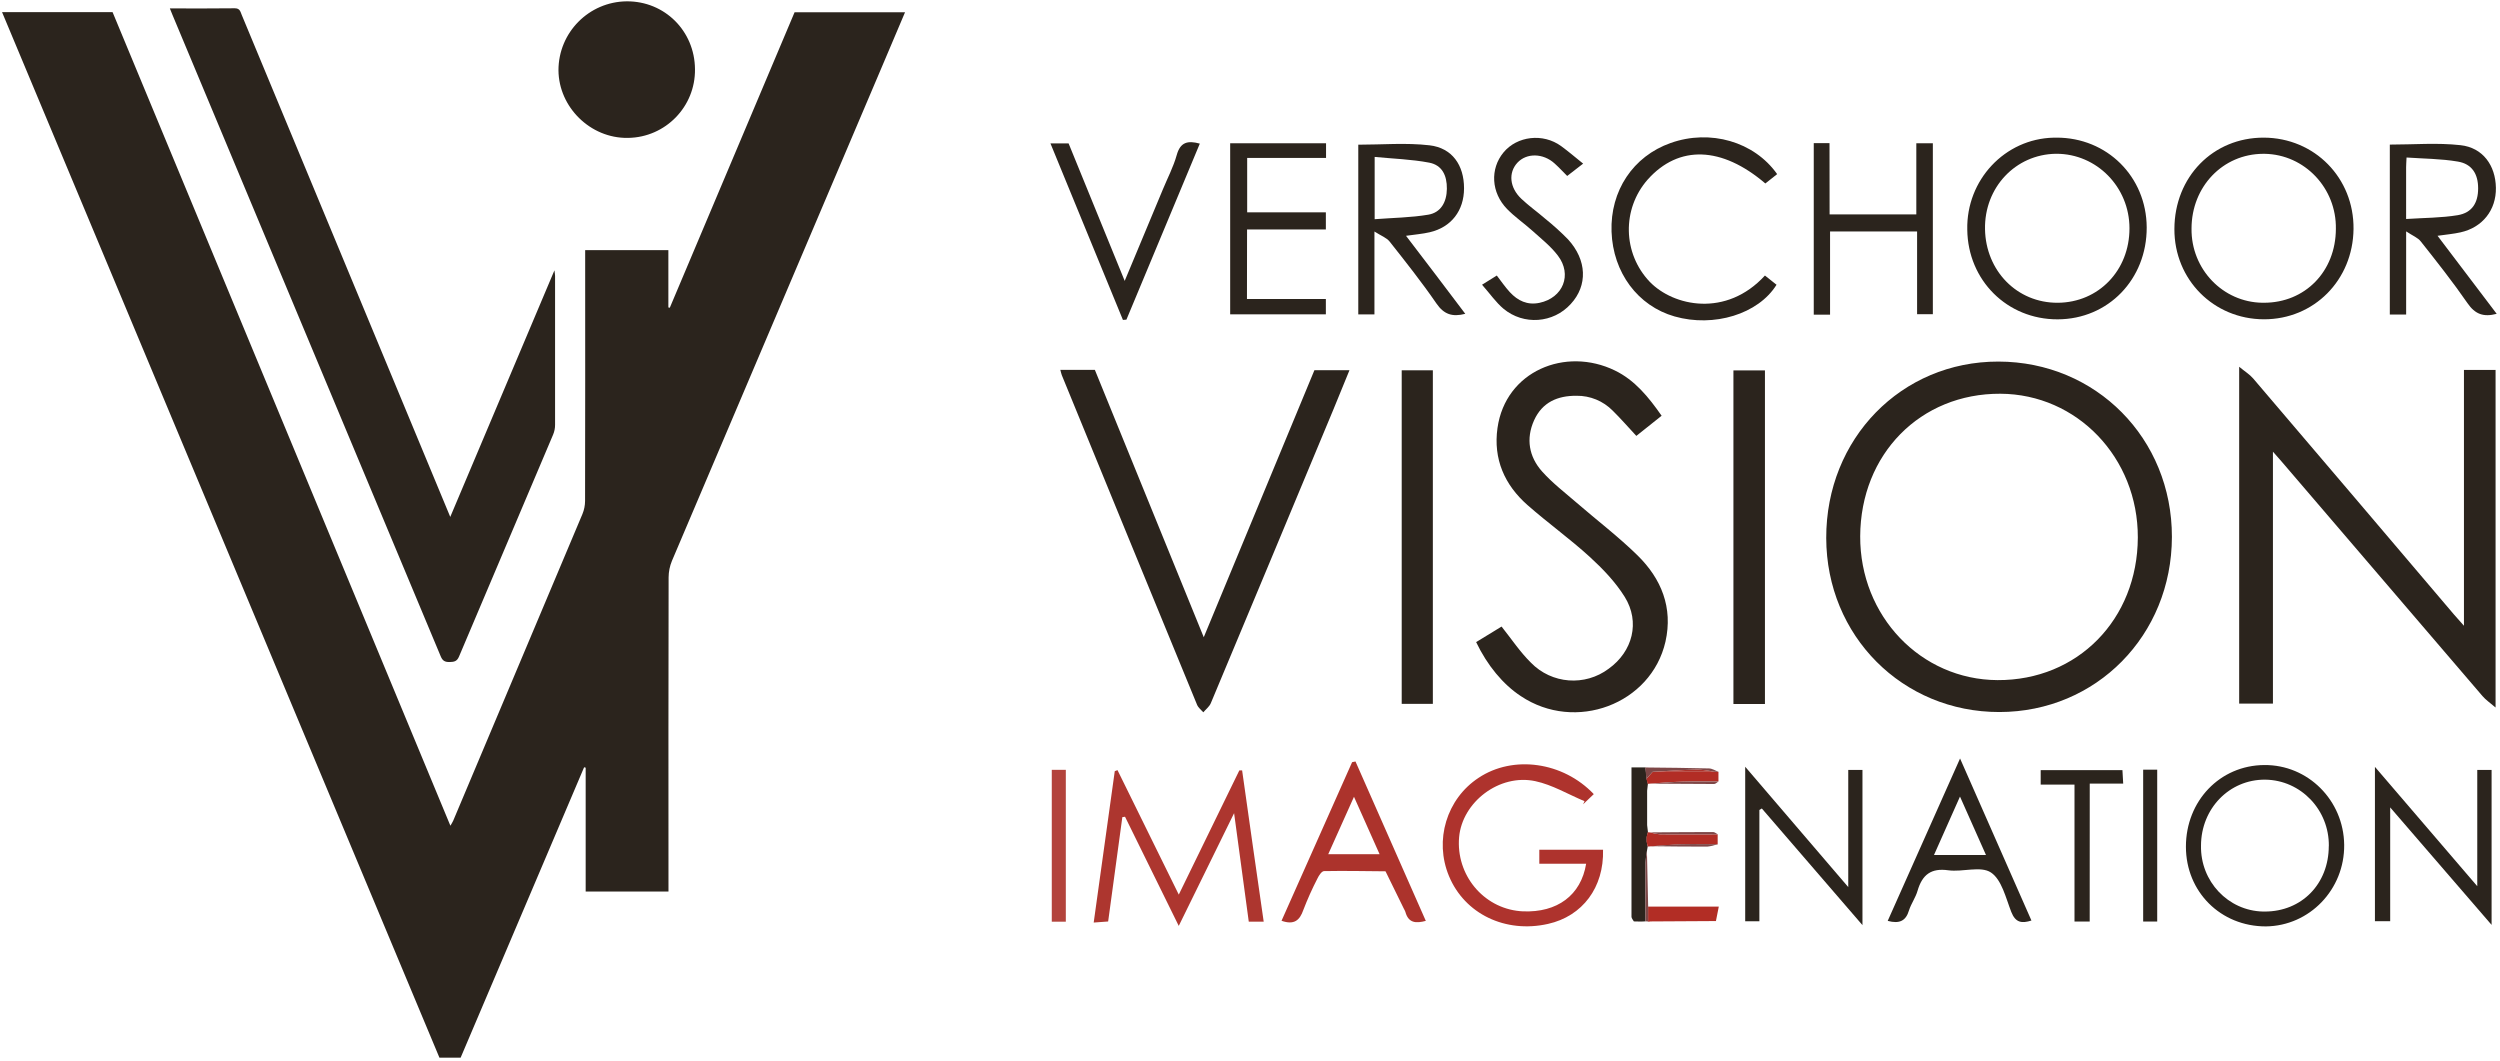
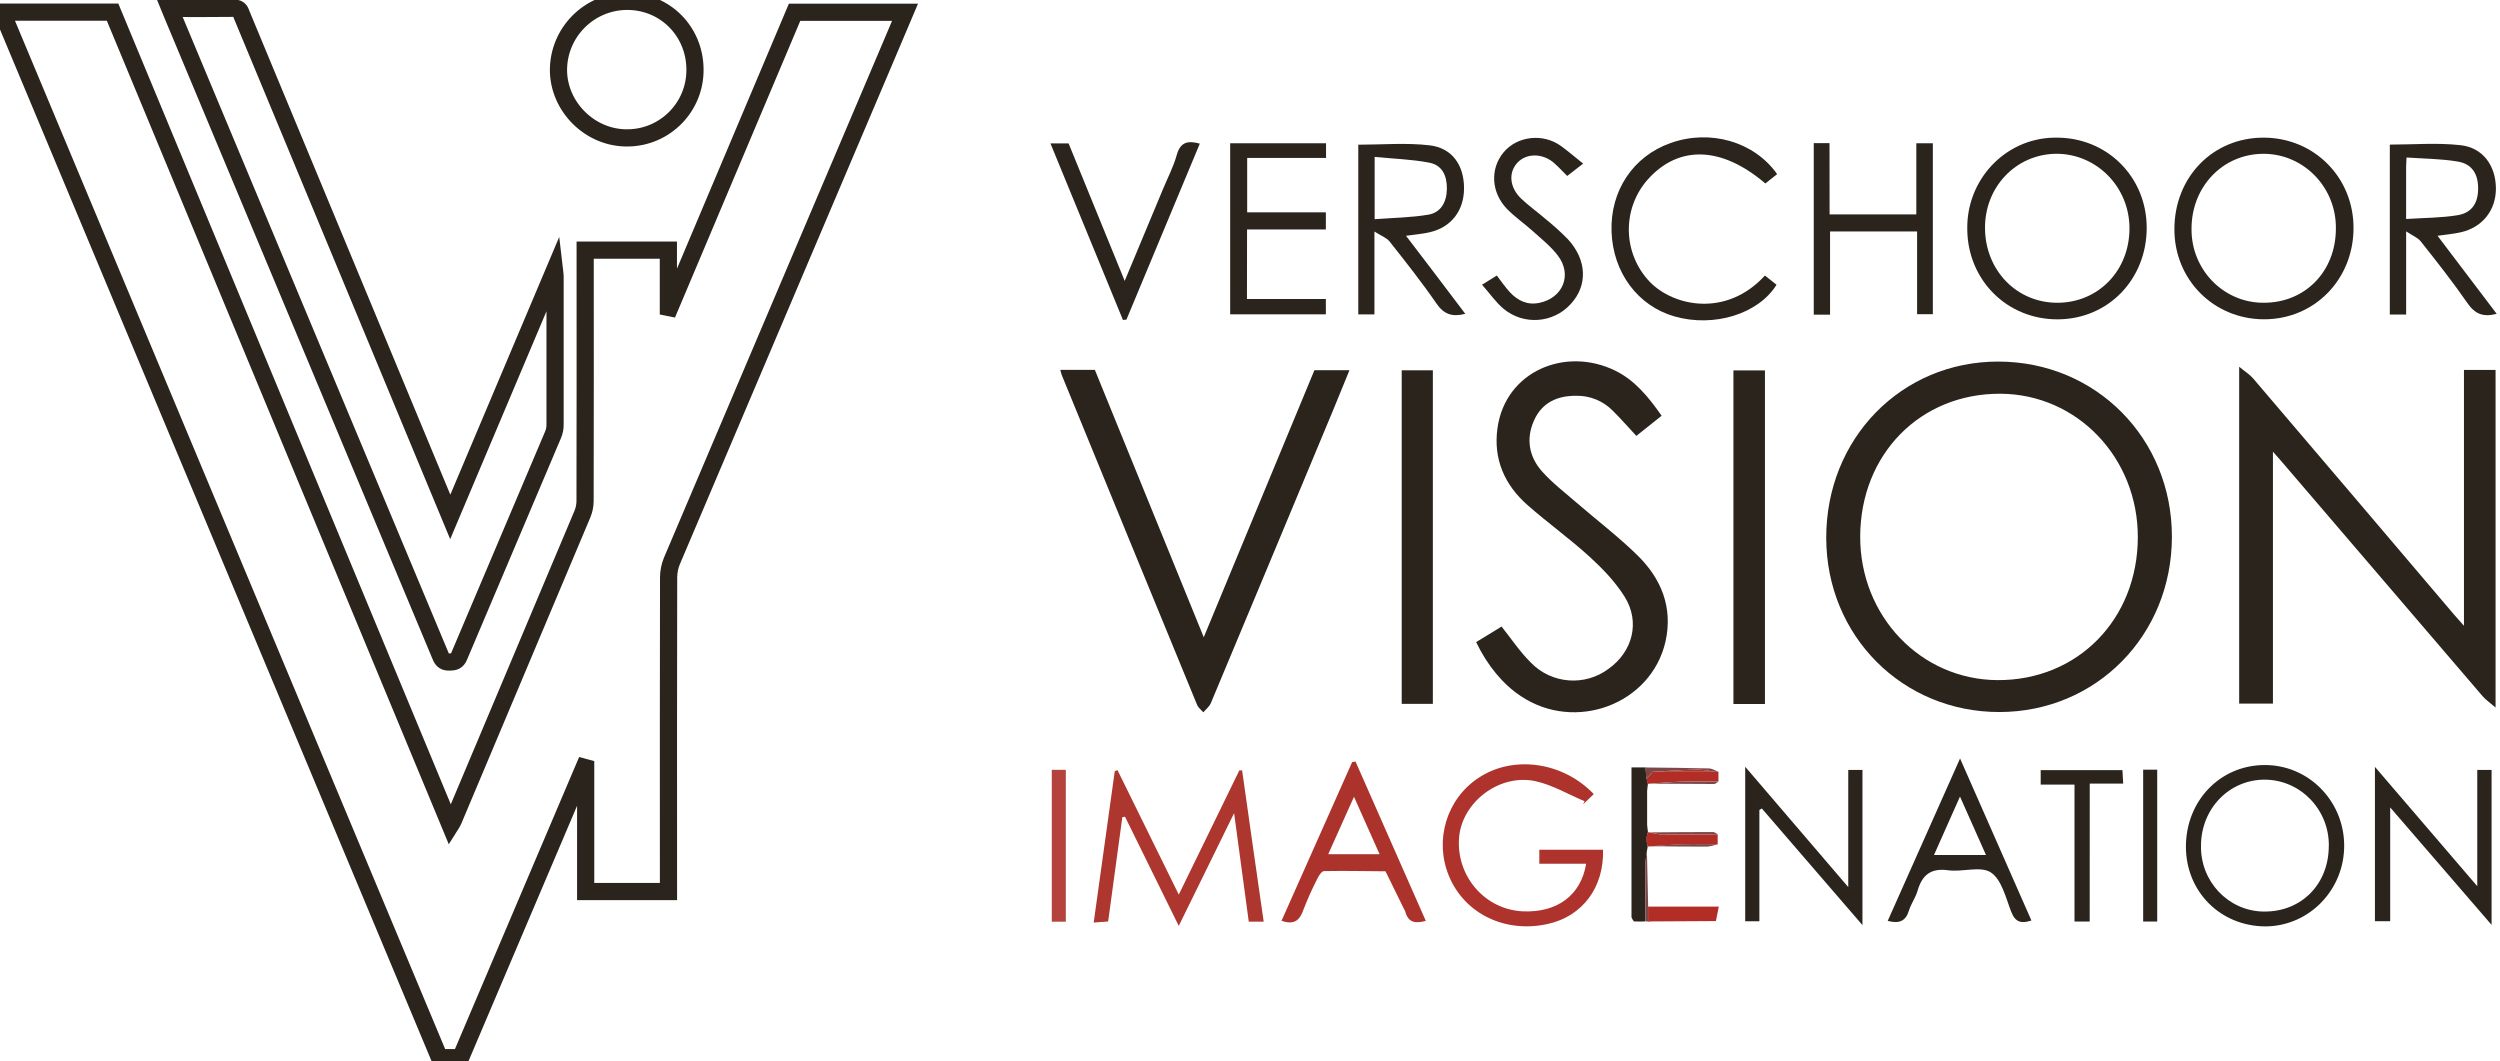
- <svg xmlns="http://www.w3.org/2000/svg" id="Layer_1" data-name="Layer 1" viewBox="0 0 1745 740">
+ <svg xmlns="http://www.w3.org/2000/svg" id="Layer_1" data-name="Layer 1" style="overflow: visible" viewBox="0 0 1745 740">
  <defs>
    <style>.cls-1{fill:#2b241d;}.cls-2{fill:#ad362f;}.cls-3{fill:#ae332d;}.cls-4{fill:#ac332c;}.cls-5{fill:#b3433c;}.cls-6{fill:#b22d25;}.cls-7{fill:#7e4747;}</style>
  </defs>
-   <path class="cls-1" d="M1.43,8.46H78.57l235.8,567.89a36.63,36.63,0,0,0,2-3.57q45.13-106.95,90.16-213.95a24.2,24.2,0,0,0,1.85-9.12q.15-84.49.07-169V174.6h58.07v40l1,.2L554.62,8.55h77.1c-5.59,13.19-11.08,26.15-16.58,39.1Q542,219.55,469,391.52A30.37,30.37,0,0,0,466.69,403q-.19,106.75-.09,213.5v5.79H408.8V535.84l-1.09-.29-86.2,202.72H306.73Z" />
-   <path class="cls-1" d="M118.56,5.87c15.68,0,30.51.12,45.32-.09,3.59,0,3.9,2.34,4.82,4.56l66.86,160.92c26.11,62.84,52.2,125.69,78.72,189.55C338.56,303.33,362.52,246.6,387,188.69c.24,2.07.44,3,.44,3.9v104a17.47,17.47,0,0,1-1.35,6.73q-32.82,77.49-65.71,155c-1.4,3.31-3.38,3.7-6.46,3.78-3.25.08-5-.78-6.31-4Q214,234.1,120.31,10.21C119.81,8.94,119.33,7.74,118.56,5.87Z" />
-   <path class="cls-1" d="M437.48.93c26.46-.15,47.4,20.66,47.62,47.32a47.35,47.35,0,0,1-46.69,48H438c-25.86.31-48-21.38-48.19-47.2A48.11,48.11,0,0,1,437.48.93Z" />
+   <path fill="none" stroke="#2b241d" stroke-width="12" d="M1.43,8.46H78.57l235.8,567.89a36.63,36.63,0,0,0,2-3.57q45.13-106.95,90.16-213.95a24.2,24.2,0,0,0,1.85-9.12q.15-84.49.07-169V174.6h58.07v40l1,.2L554.62,8.55h77.1c-5.59,13.19-11.08,26.15-16.58,39.1Q542,219.55,469,391.52A30.37,30.37,0,0,0,466.69,403q-.19,106.75-.09,213.5v5.79H408.8V535.84l-1.09-.29-86.2,202.72H306.73Z" />
+   <path fill="none" stroke="#2b241d" stroke-width="12" d="M118.56,5.87c15.68,0,30.51.12,45.32-.09,3.59,0,3.9,2.34,4.82,4.56l66.86,160.92c26.11,62.84,52.2,125.69,78.72,189.55C338.56,303.33,362.52,246.6,387,188.69c.24,2.07.44,3,.44,3.9v104a17.47,17.47,0,0,1-1.35,6.73q-32.82,77.49-65.71,155c-1.4,3.31-3.38,3.7-6.46,3.78-3.25.08-5-.78-6.31-4Q214,234.1,120.31,10.21C119.81,8.94,119.33,7.74,118.56,5.87Z" />
+   <path fill="none" stroke="#2b241d" stroke-width="12" d="M437.48.93c26.46-.15,47.4,20.66,47.62,47.32a47.35,47.35,0,0,1-46.69,48H438c-25.86.31-48-21.38-48.19-47.2A48.11,48.11,0,0,1,437.48.93Z" />
  <path class="cls-1" d="M1274.71,375.53c-.15-69.37,52.42-123.25,120.17-123.15,68.17.09,121.22,53.72,121.11,122.41S1463.21,496.92,1395.59,497,1274.84,443.87,1274.71,375.53Zm217.49-.37c.17-55.63-42.33-100.08-95.93-100.33-55.91-.25-97.6,42.16-97.85,99.5-.23,55.63,42.24,100.12,95.85,100.39C1450.15,475,1492,432.42,1492.2,375.16Z" />
  <path class="cls-1" d="M1741.91,493.85c-3.92-3.37-6.89-5.35-9.14-8Q1662.56,404,1592.43,322c-1.65-1.89-3.3-3.72-5.92-6.73V491.12h-23.57V256c4.09,3.37,7.37,5.37,9.76,8.16q70.27,82.37,140.38,165c1.74,2,3.55,4,6.76,7.62V258.22h22.07Z" />
  <path class="cls-1" d="M1030.34,448.19l17.75-10.85c6.92,8.68,12.94,17.79,20.51,25.22a41.19,41.19,0,0,0,54.28,4.2c16.71-12,22.1-32.59,11.16-50.16-6.49-10.42-15.38-19.67-24.5-28-13.89-12.66-29.26-23.64-43.36-36.08-15.93-14-24-32.09-20.93-53.79,5.62-39.71,47.43-56.91,81.93-40.13,13.94,6.72,23.62,18.68,32.63,31.6l-17.65,14.06c-5.64-6.07-10.85-12.06-16.49-17.62a34.8,34.8,0,0,0-25.25-10.39c-13.2-.1-23.9,4.49-29.61,17.08-5.85,12.95-3.58,25.57,5.66,35.86,7.17,8,15.83,14.64,24,21.7,14.2,12.31,29.24,23.71,42.63,36.87,16.49,16.21,24.74,36.35,19.4,60.1-10,43.71-62.94,63.52-101,38C1049.14,477.73,1038.14,464.49,1030.34,448.19Z" />
  <path class="cls-1" d="M740.11,258.18h24.11l76,186.61c26.17-63.18,51.65-124.64,77.23-186.37h24.47c-3.92,9.58-7.52,18.49-11.23,27.45Q888,388.43,845.17,490.77c-1,2.46-3.48,4.29-5.26,6.42-1.49-1.68-3.53-3.24-4.36-5.26q-47.32-115-94.43-230.11C740.74,260.79,740.53,259.7,740.11,258.18Z" />
  <path class="cls-1" d="M1231.93,491.39h-22V258.54h22Z" />
  <path class="cls-1" d="M1000.13,258.47V491.29H978.39V258.47Z" />
  <path class="cls-1" d="M1435.4,96.07c35.28-.1,62.81,27.27,63,62.59.16,36.23-26.85,64.15-62.16,64.24s-62.67-27.29-63.08-62.57c-.77-34.7,26.2-63.46,60.24-64.24C1434.06,96.07,1434.73,96.07,1435.4,96.07Zm.88,115.26c28.53-.17,50.14-22.59,50.09-52,0-28.71-22.8-52-51-52h-.35c-28.22.42-50,23.54-49.48,52.64S1407.93,211.48,1436.28,211.33Z" />
  <path class="cls-1" d="M1580.09,96.07c35.52.1,63.08,28.18,62.67,63.8s-27.56,63.08-62.57,63-62.56-27.62-62.46-63C1517.8,123.46,1544.67,96,1580.09,96.07Zm50.35,63.72c.48-28.46-21.76-51.94-49.68-52.43h-1.07c-28.16.12-50,22.9-50,52.22-.35,28.22,21.81,51.39,49.5,51.74h1C1609,211.35,1630.34,189.44,1630.44,159.79Z" />
  <path class="cls-1" d="M1742.69,219.05c-9.29,2.47-15.13.18-20.34-7.38-10.26-14.86-21.44-29-32.67-43.17-2-2.59-5.57-3.92-10.19-7v58.06h-11.4V100.93c16.63,0,33.14-1.41,49.31.4,15.67,1.69,24.49,14.19,24.74,29.74s-9.37,27.73-24.74,31.12c-4.94,1.11-10.09,1.53-16,2.39Zm-63.23-66.19c12.71-.84,24.55-.76,36.06-2.67,9.9-1.68,14.2-8.51,14.22-18.66s-4.35-17.13-14.18-18.75c-11.71-2-23.74-2-35.79-2.84-.15,3.5-.3,5.16-.3,6.83,0,11.5,0,22.86,0,36.06Z" />
  <path class="cls-1" d="M1022.76,219.05c-9,2.32-14.85.45-20.14-7.23-10.23-14.9-21.44-29-32.67-43.22-2.13-2.69-5.92-4-10.59-7v57.87H948.08V101c16.49,0,33.28-1.47,49.69.42,15.91,1.83,24.13,13.92,24.13,30,0,15.63-8.94,27.23-24,30.7-4.95,1.16-10.21,1.56-16.5,2.47,7.09,9.3,13.91,18.19,20.68,27.12S1015.66,209.67,1022.76,219.05ZM959.51,153c13.09-1,25.45-1.11,37.48-3.16,8.71-1.48,12.8-8.73,12.93-18,.12-9.59-3.49-16.61-12.32-18.31-12.4-2.37-25.16-2.72-38.09-4Z" />
  <path class="cls-2" d="M822.77,646.28l-37.5-76.19-1.88.28-9.9,72.83-10.09.74c5-35.76,9.9-70.71,14.71-105.68l1.91-.7,42.77,86.88,42.27-86.71H867c4.95,35,9.9,70,15.06,105.6H871.64c-3.3-24.51-6.6-48.85-10.24-75.75Z" />
  <path class="cls-1" d="M1240.45,121.54c-3.1,2.46-5.67,4.51-8.24,6.52-30.43-26-60.43-27-82.09-2.77a52.86,52.86,0,0,0,1.41,71.42c16.49,17.08,53.38,25.11,80.4-4.39l8.09,6.44c-12.7,20.47-43.72,29.94-71.16,22.12-25.7-7.33-43-30.65-44-59.16s15-52.64,41.23-61.9C1193.73,90,1224.45,98.85,1240.45,121.54Z" />
  <path class="cls-3" d="M1118.92,593.12c.73,26.29-14.31,46.36-38.38,51.76-29.78,6.73-58.23-7-69.15-33.37-10.41-25-1.67-53.93,20.7-68.61,24.06-16,58.88-11.21,80.37,11.4l-7.46,7.11,1-2.17c-11.42-4.79-22.49-11.46-34.4-14-25.1-5.32-50.94,14.61-53.14,39.07-2.27,26.22,16.74,49.35,42.46,51.67.69.06,1.38.11,2.07.14,23.92,1,40.56-11.21,44.14-33.25h-32.69v-9.77Z" />
  <path class="cls-1" d="M1525.77,591c0-31.94,23.73-56.79,54.65-57,30.51-.32,55.5,24.63,55.82,55.73s-24.17,56.58-54.68,56.9h0C1550.06,646.66,1525.77,622.52,1525.77,591Zm99.76-.42c.32-25.29-19.54-46.06-44.35-46.38H1581c-24.92-.14-44.65,20.17-44.7,46.06-.48,24.92,18.94,45.51,43.39,46,.38,0,.76,0,1.14,0,25.75,0,44.6-19.23,44.66-45.64Z" />
  <path class="cls-1" d="M1657.7,535.27l71.43,83.3V537.42h10V645.57c-24.24-28.09-47.05-54.5-70.78-82V643H1657.7Z" />
  <path class="cls-1" d="M1277.06,149.67h60.53V100h11.54V219.33h-11V161.57h-60.75v58.08H1266V99.89h11Z" />
  <path class="cls-1" d="M870.38,208.69h55.07V219.4H858.66V100h66.92v10.22H870.53v38h54.92v11.94h-55Z" />
  <path class="cls-1" d="M1228.05,565.36v77.69h-9.9V535.19l71.93,84V537.42H1300V645.74l-70.24-81.42Z" />
  <path class="cls-1" d="M1034.46,198.74l10.31-6.42c3.07,4,5.82,8.05,9.11,11.61,5.54,6,12.22,9.22,20.66,7.45,16.41-3.44,23.09-19.62,12.83-33-4.95-6.53-11.64-11.77-17.78-17.32-5.74-5.18-12.22-9.58-17.61-15.13-11.22-11.51-12-28.06-2.54-39.52S1077,92.73,1089.71,102c5.08,3.72,9.9,7.85,15.32,12.21l-11.13,8.61c-3-3-5.77-6-8.77-8.7-8-7.29-19.59-7.48-26-.53s-5.49,17.4,2.82,25.21c5.19,4.95,11.13,9.08,16.49,13.77a180.66,180.66,0,0,1,16,14.46c13.29,14.47,13.87,32.23,2,45.1a34,34,0,0,1-47,3.37C1044.2,211.13,1040,205,1034.46,198.74Z" />
  <path class="cls-1" d="M783.8,223.3c-16.76-40.83-33.53-81.65-50.6-123.23h12.67l39.17,96,26.65-63.89c3.3-8,7.37-15.72,9.68-24,2.51-9,7.67-10.25,16.1-7.93L786.24,223.12Z" />
  <path class="cls-4" d="M894.51,642.7C911,605.58,927.4,568.81,943.77,532l2.36-.49c16.26,36.88,32.53,73.75,49.08,111.26-6.94,1.86-12.13,1.54-14.26-6.29a13.75,13.75,0,0,0-1.07-2.22q-6.39-13.06-12.79-26.09c-14.26-.12-28.54-.41-42.88-.14-1.64,0-3.59,3-4.58,5.05a220.43,220.43,0,0,0-9.9,22.07C907.21,642.39,903.32,645.81,894.51,642.7Zm32.66-46.49h35.77l-17.86-40.06c-6.25,14.07-11.88,26.63-18,40.13Z" />
  <path class="cls-1" d="M1317.62,642.78l50.5-113.36c17.2,39,33.39,75.79,49.82,113.11-6.7,2.12-11.1,1.58-14.07-6-3.81-9.79-6.71-22.56-14.18-27.52-7.16-4.78-19.79-.17-29.79-1.55-11.94-1.68-18.14,3-21.44,14.27-1.35,4.76-4.48,9-6,13.76C1330.33,642.7,1325.93,645,1317.62,642.78Zm68.59-46c-6-13.57-11.76-26.41-18.14-40.78-6.5,14.64-12.17,27.45-18.14,40.78Z" />
  <path class="cls-1" d="M1458.61,643.23H1448v-95.6h-23.6V537.54h57.06l.53,9.4h-23.35Z" />
  <path class="cls-5" d="M734.14,537.34h9.8v106h-9.8Z" />
  <path class="cls-1" d="M1505.73,643.23h-9.8v-106h9.8Z" />
  <path class="cls-1" d="M1150.11,590.82l-.55,3.19a65,65,0,0,0-1,8.1c-.1,13.65,0,27.32,0,41l-3,.14-5.13-.1c-.58-1.08-1.65-2.17-1.65-3.25V535.64h9.75c.26,2.66.54,5.3.8,7.94l.91,3.51-.54,4.84v24c.18,1.69.38,3.27.57,4.9-.28,1.14-.56,2.27-.85,3.36v3.09C1149.55,588.51,1149.83,589.66,1150.11,590.82Z" />
  <path class="cls-6" d="M1151.59,643.17l-.61.25-.62-.2V632.81h49.36c-.75,3.87-1.37,7-2,10.09Z" />
  <path class="cls-6" d="M1149.27,584.26c.29-1.14.57-2.27.85-3.36l1.65.15a40,40,0,0,0,7,1.33c13.39.11,26.78,0,40.17,0v7c-8.44,0-16.92-.26-25.36,0-7.24.2-14.48.9-21.7,1.39l-1.77.15-.84-3.46Z" />
  <path class="cls-6" d="M1150.09,547.14c-.3-1.18-.61-2.34-.91-3.51l4.36-4.91h45.94v6.72c-8.41,0-16.83-.13-25.24.14-7.48.21-14.85.9-22.4,1.39Z" />
  <path class="cls-7" d="M1153.54,538.72l-4.36,4.91c-.26-2.64-.54-5.28-.8-7.94,14.84.19,29.68.27,44.43.67,2.24,0,4.45,1.52,6.68,2.34h-3a72,72,0,0,0-11.7-1.55C1174.35,537.41,1163.94,538.16,1153.54,538.72Z" />
  <path class="cls-7" d="M1151.82,547c7.47-.48,14.85-1.17,22.4-1.39,8.41-.27,16.84-.1,25.25-.14-1,.63-2,1.77-3,1.77C1181.61,547.19,1166.72,547.06,1151.82,547Z" />
  <path class="cls-7" d="M1199,582.34c-13.39,0-26.79.1-40.18,0a39.15,39.15,0,0,1-7-1.33c14.66-.11,29.3-.26,44-.25C1196.8,580.75,1197.89,581.79,1199,582.34Z" />
  <path class="cls-7" d="M1151.87,590.66c7.23-.48,14.47-1.19,21.71-1.39,8.44-.22,16.92,0,25.36,0a33.25,33.25,0,0,1-7.29,1.68C1178.39,591,1165.13,590.78,1151.87,590.66Z" />
  <path class="cls-7" d="M1150.42,632.81v10.41l-1.86-.14v-41a65,65,0,0,1,1-8.1Q1150,613.42,1150.42,632.81Z" />
  <path class="cls-7" d="M1151.59,643.17l46.18-.22Z" />
  <path class="cls-7" d="M1140.33,643.12l5.13.1Z" />
  <path class="cls-7" d="M1149.27,584.26v3.09Q1149.28,585.82,1149.27,584.26Z" />
  <path class="cls-4" d="M1153.54,538.72c10.4-.56,20.81-1.31,31.23-1.57a72,72,0,0,1,11.7,1.55Z" />
</svg>
